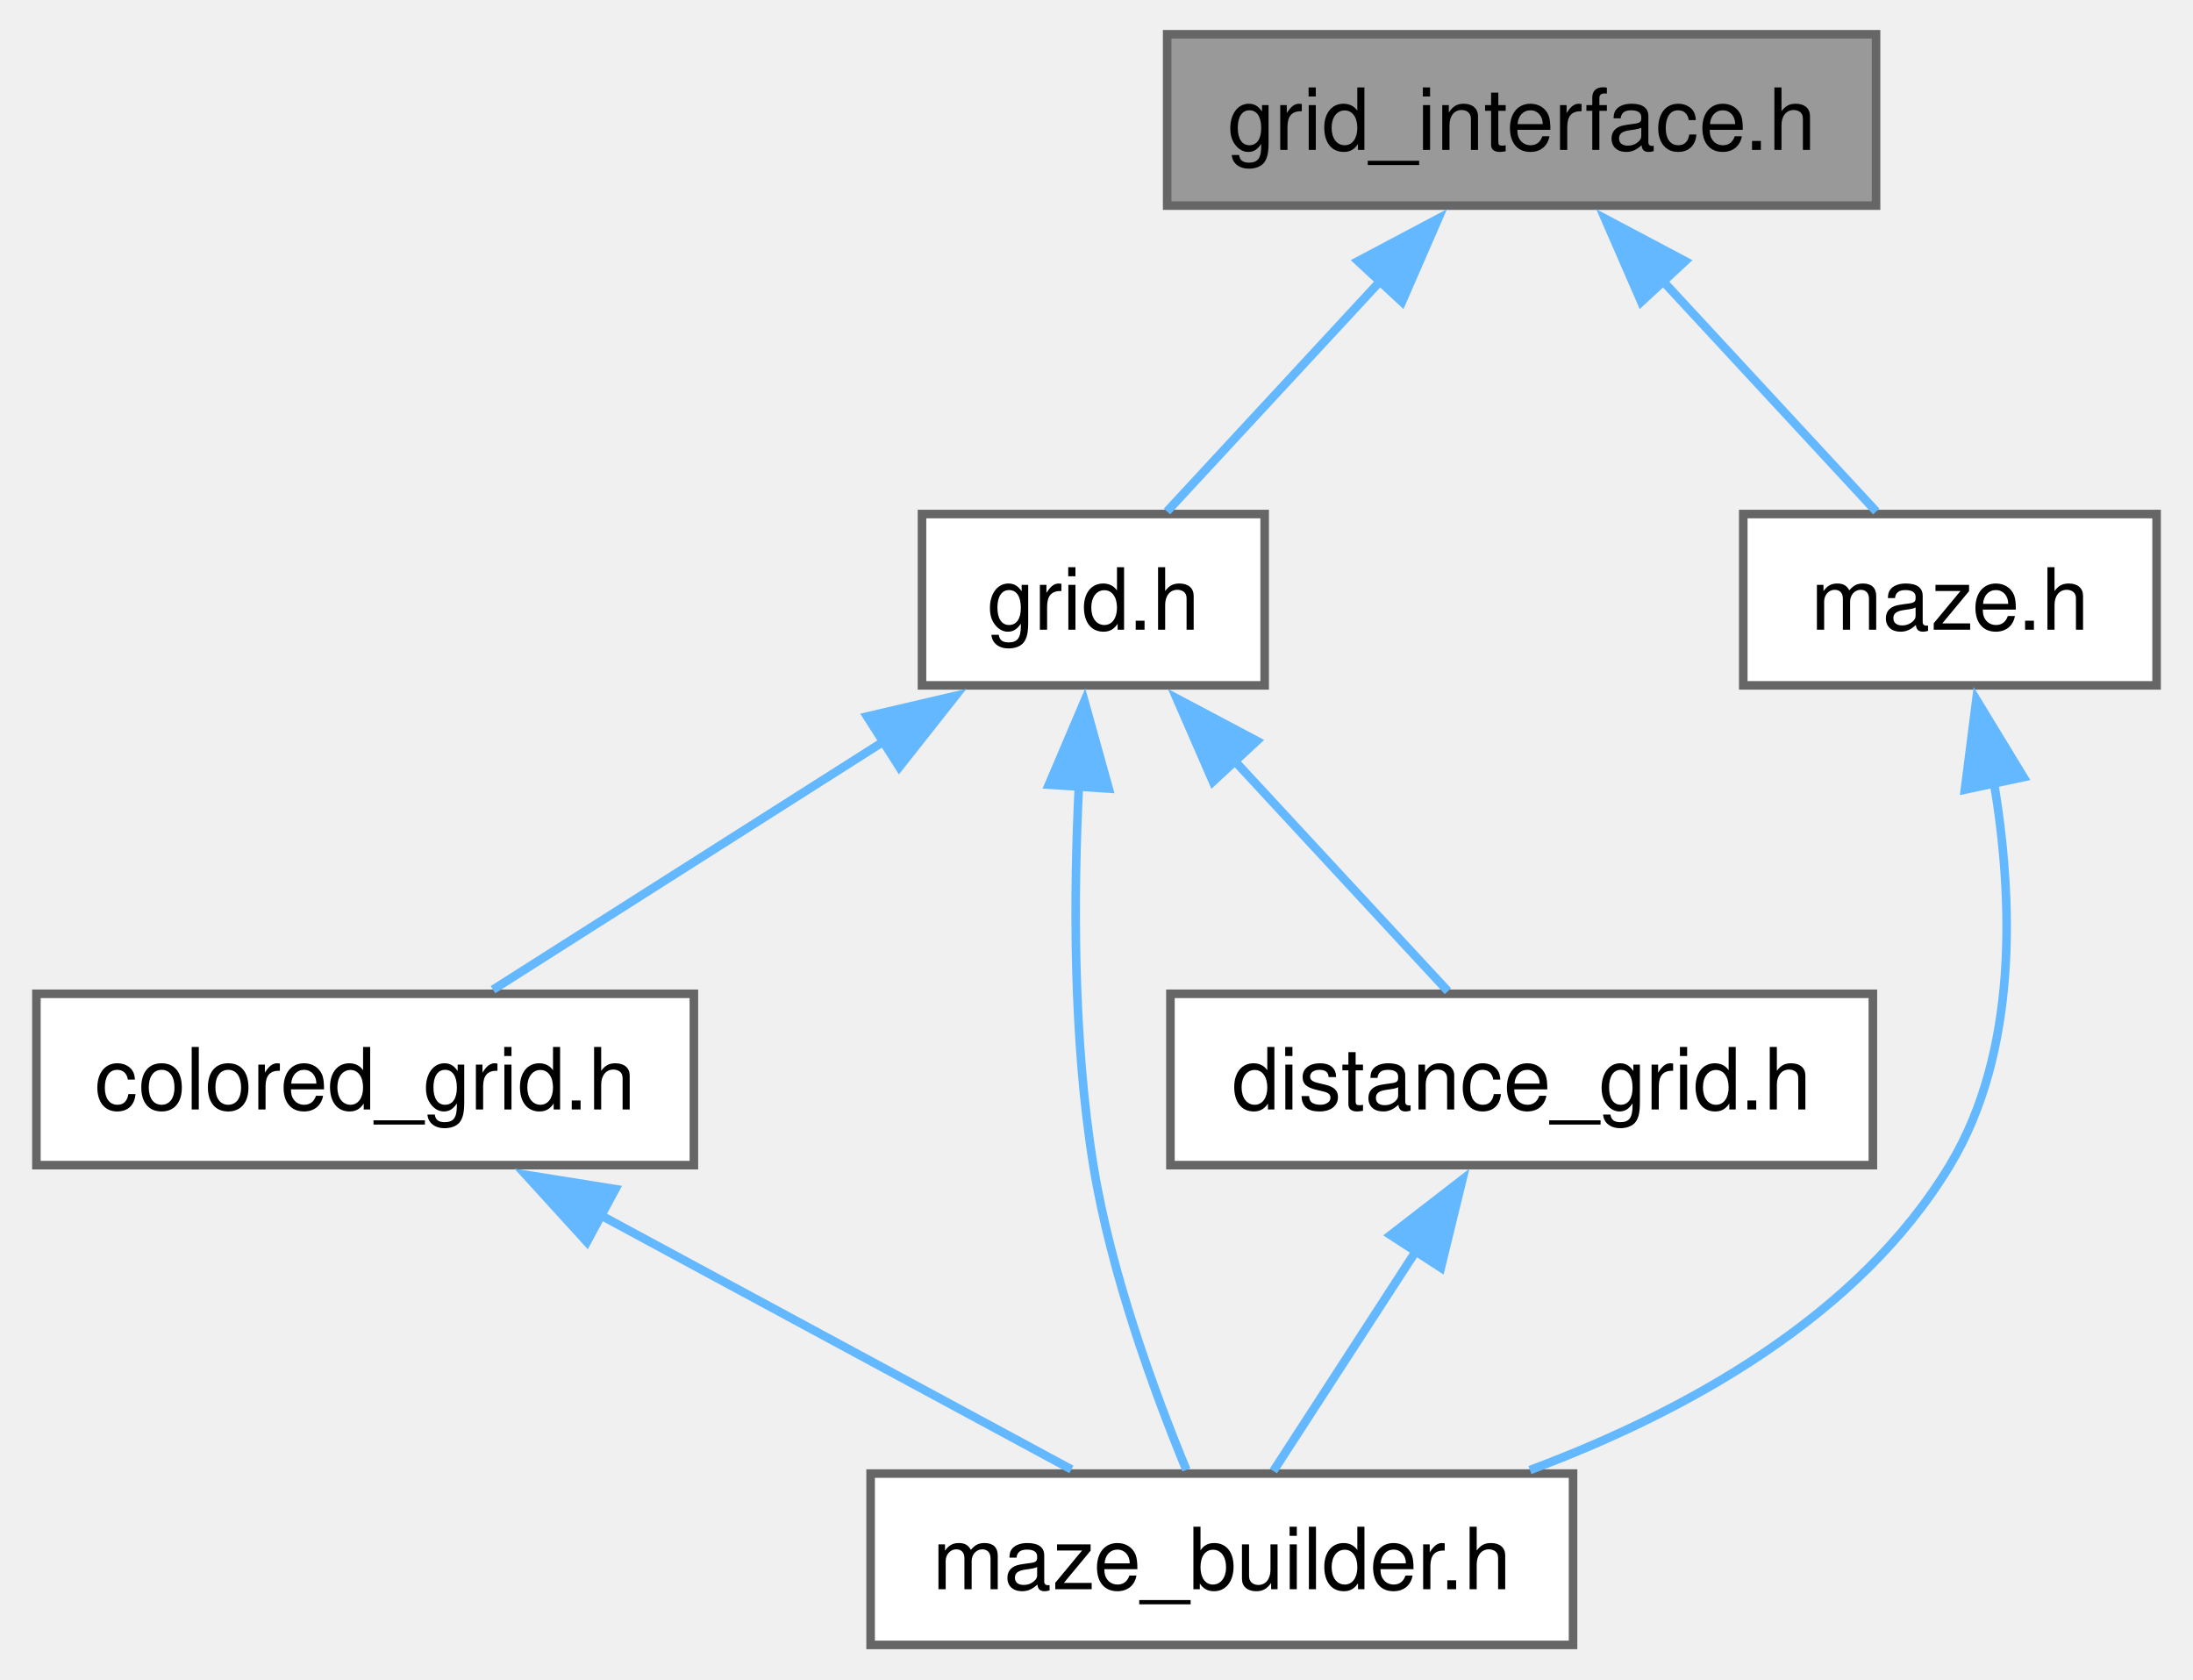
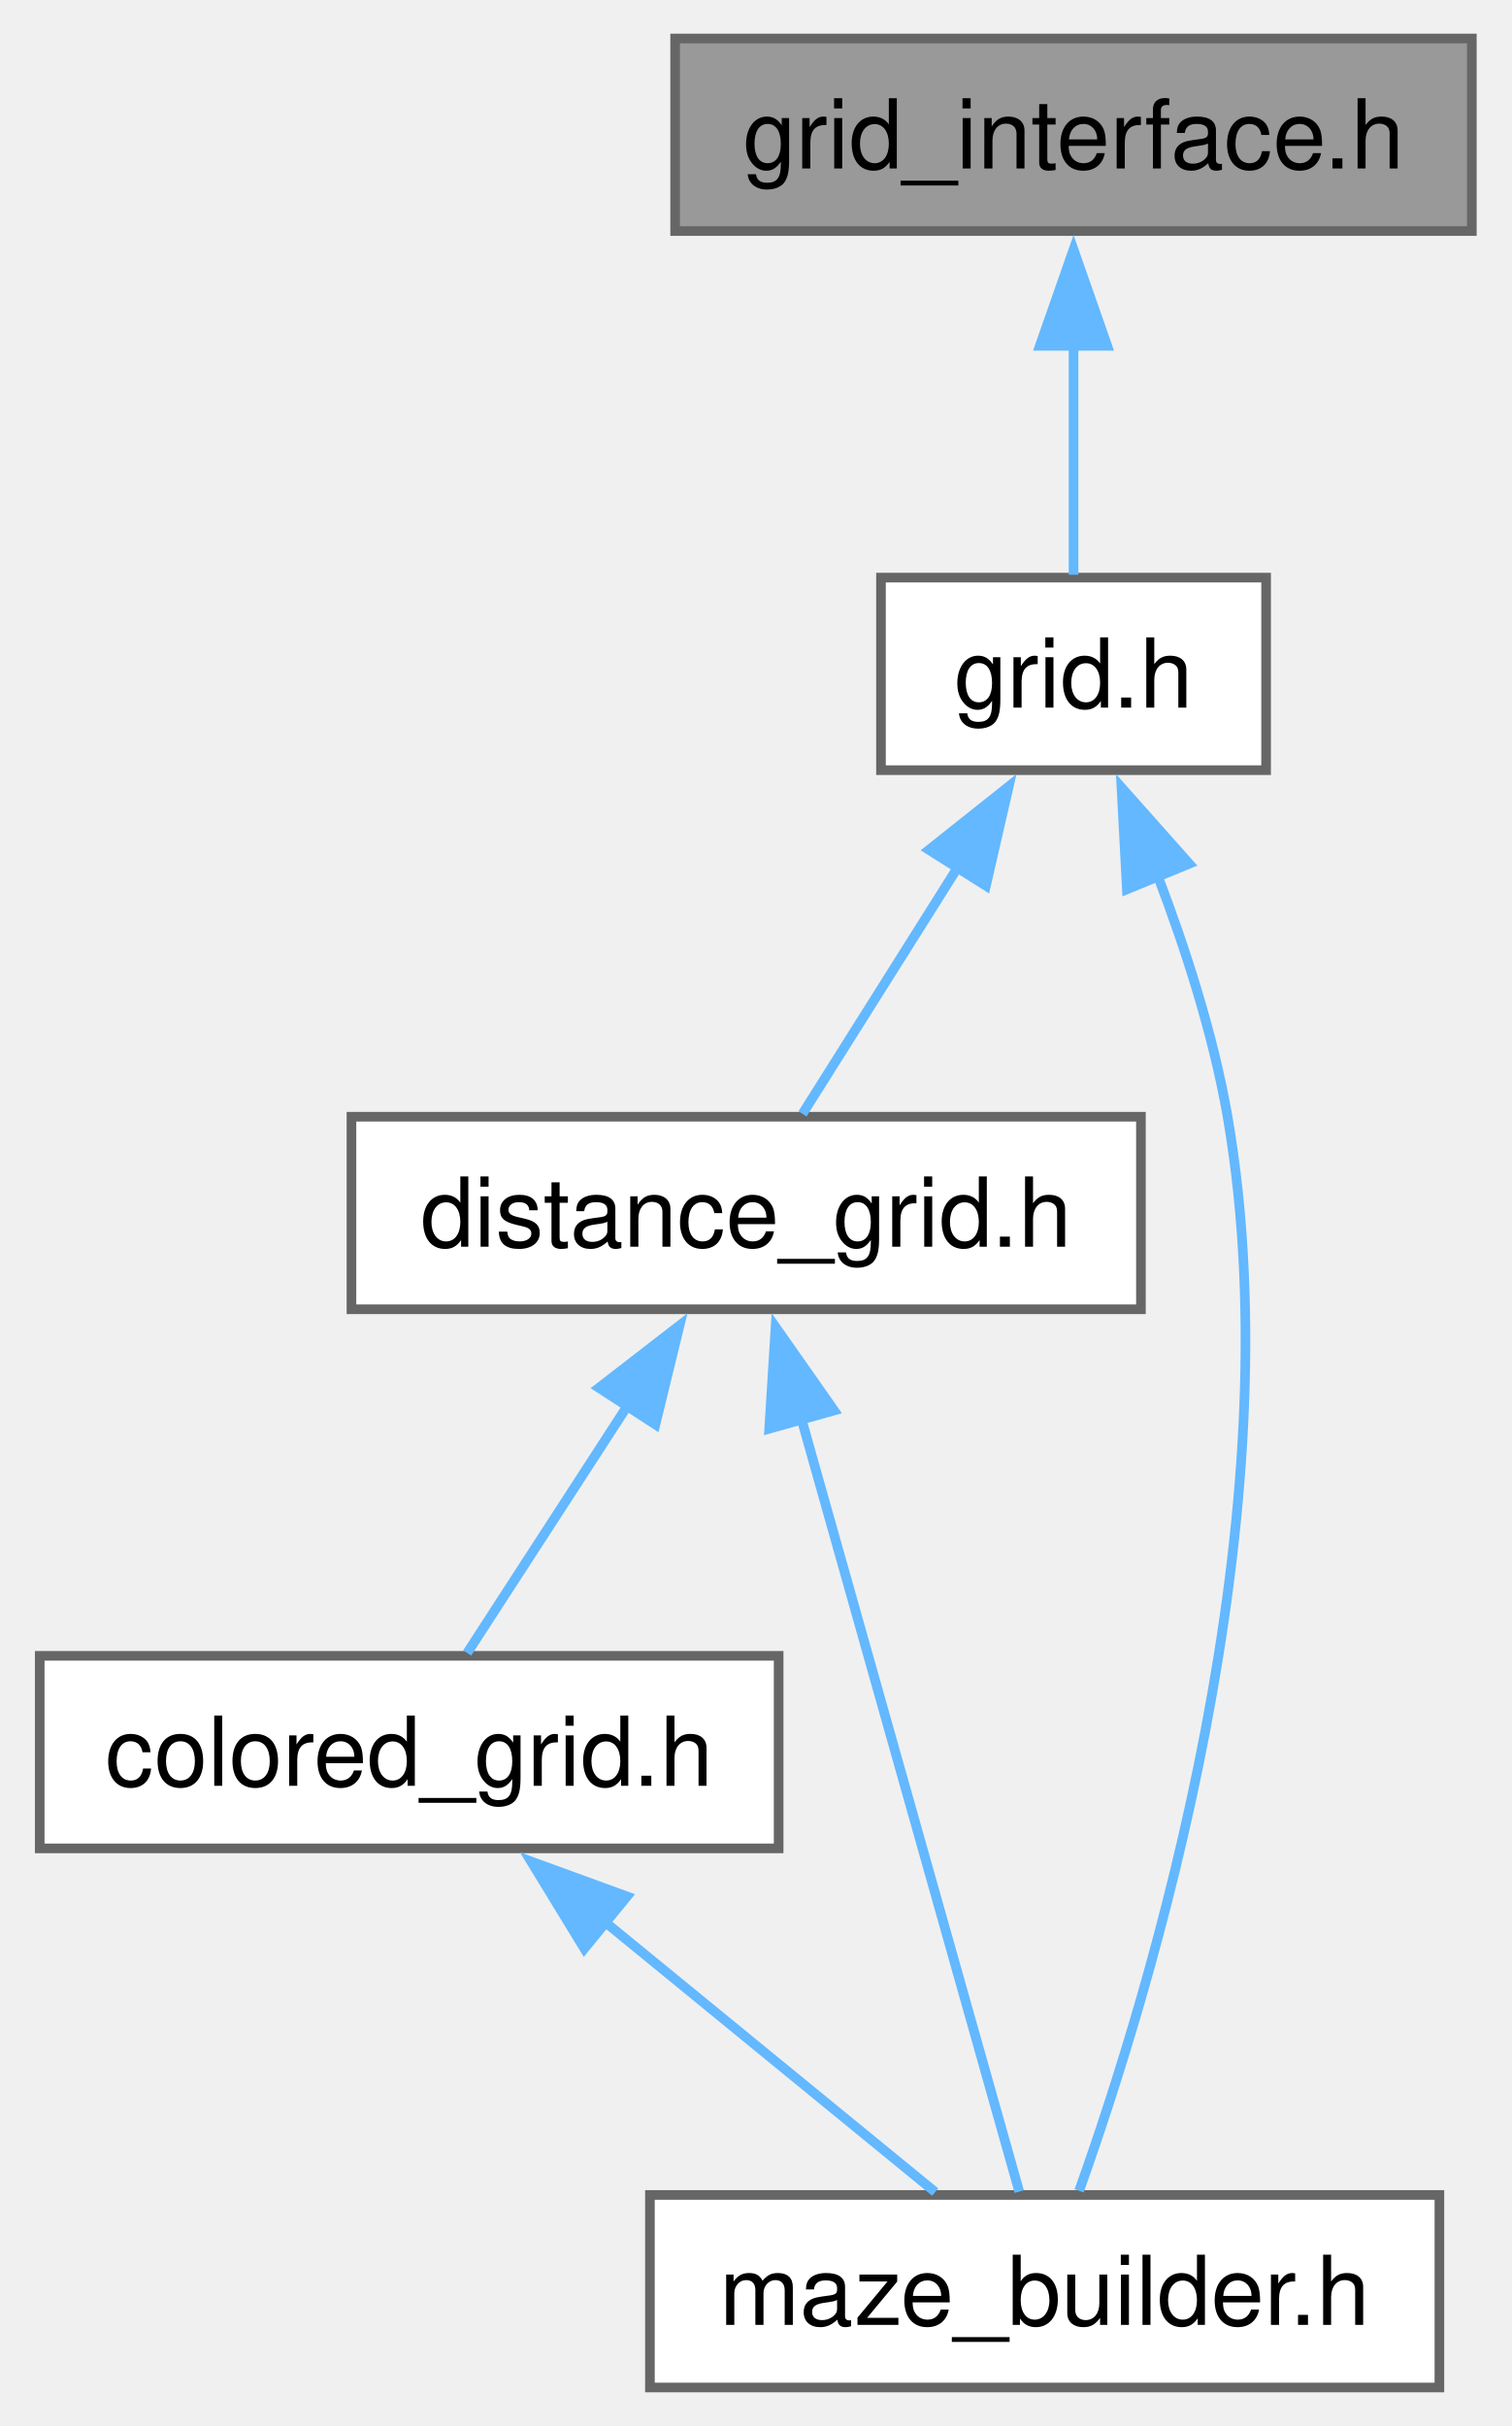
- <svg xmlns="http://www.w3.org/2000/svg" xmlns:xlink="http://www.w3.org/1999/xlink" width="256pt" height="196pt" viewBox="0.00 0.00 255.50 196.00">
-   <g id="graph0" class="graph" transform="scale(1 1) rotate(0) translate(4 192)">
+ <svg xmlns="http://www.w3.org/2000/svg" xmlns:xlink="http://www.w3.org/1999/xlink" width="157pt" height="252pt" viewBox="0.00 0.00 156.75 252.00">
+   <g id="graph0" class="graph" transform="scale(1 1) rotate(0) translate(4 248)">
    <g id="Node000001" class="node">
      <g id="a_Node000001">
        <a xlink:title=" ">
-           <polygon fill="#999999" stroke="#666666" points="214.75,-188 132,-188 132,-168 214.75,-168 214.75,-188" />
-           <text text-anchor="middle" x="173.38" y="-174.5" font-family="Helvetica,sans-Serif" font-size="10.00">grid_interface.h</text>
+           <polygon fill="#999999" stroke="#666666" points="148.75,-244 66,-244 66,-224 148.75,-224 148.75,-244" />
+           <text text-anchor="middle" x="107.38" y="-230.5" font-family="Helvetica,sans-Serif" font-size="10.00">grid_interface.h</text>
        </a>
      </g>
    </g>
    <g id="Node000002" class="node">
      <g id="a_Node000002">
        <a xlink:href="grid_8h.html" target="_top" xlink:title=" ">
-           <polygon fill="white" stroke="#666666" points="143.38,-132 103.38,-132 103.38,-112 143.38,-112 143.38,-132" />
-           <text text-anchor="middle" x="123.38" y="-118.5" font-family="Helvetica,sans-Serif" font-size="10.00">grid.h</text>
+           <polygon fill="white" stroke="#666666" points="127.38,-188 87.38,-188 87.38,-168 127.38,-168 127.38,-188" />
+           <text text-anchor="middle" x="107.38" y="-174.5" font-family="Helvetica,sans-Serif" font-size="10.00">grid.h</text>
        </a>
      </g>
    </g>
    <g id="edge1_Node000001_Node000002" class="edge">
      <g id="a_edge1_Node000001_Node000002">
        <a xlink:title=" ">
-           <path fill="none" stroke="#63b8ff" d="M156.97,-159.29C148.63,-150.28 138.84,-139.7 131.98,-132.3" />
-           <polygon fill="#63b8ff" stroke="#63b8ff" points="154.28,-161.52 163.64,-166.48 159.41,-156.77 154.28,-161.52" />
-         </a>
-       </g>
-     </g>
-     <g id="Node000006" class="node">
-       <g id="a_Node000006">
-         <a xlink:href="maze_8h.html" target="_top" xlink:title=" ">
-           <polygon fill="white" stroke="#666666" points="247.5,-132 199.25,-132 199.25,-112 247.5,-112 247.5,-132" />
-           <text text-anchor="middle" x="223.38" y="-118.5" font-family="Helvetica,sans-Serif" font-size="10.00">maze.h</text>
-         </a>
-       </g>
-     </g>
-     <g id="edge7_Node000001_Node000006" class="edge">
-       <g id="a_edge7_Node000001_Node000006">
-         <a xlink:title=" ">
-           <path fill="none" stroke="#63b8ff" d="M189.78,-159.29C198.12,-150.28 207.91,-139.7 214.77,-132.3" />
-           <polygon fill="#63b8ff" stroke="#63b8ff" points="187.34,-156.77 183.11,-166.48 192.47,-161.52 187.34,-156.77" />
+           <path fill="none" stroke="#63b8ff" d="M107.38,-212.13C107.38,-203.9 107.38,-194.85 107.38,-188.3" />
+           <polygon fill="#63b8ff" stroke="#63b8ff" points="103.88,-212.08 107.38,-222.08 110.88,-212.08 103.88,-212.08" />
        </a>
      </g>
    </g>
    <g id="Node000003" class="node">
      <g id="a_Node000003">
+         <a xlink:href="distance__grid_8h.html" target="_top" xlink:title=" ">
+           <polygon fill="white" stroke="#666666" points="114.38,-132 32.38,-132 32.38,-112 114.38,-112 114.38,-132" />
+           <text text-anchor="middle" x="73.38" y="-118.5" font-family="Helvetica,sans-Serif" font-size="10.00">distance_grid.h</text>
+         </a>
+       </g>
+     </g>
+     <g id="edge2_Node000002_Node000003" class="edge">
+       <g id="a_edge2_Node000002_Node000003">
+         <a xlink:title=" ">
+           <path fill="none" stroke="#63b8ff" d="M95.33,-157.87C89.86,-149.19 83.65,-139.32 79.23,-132.3" />
+           <polygon fill="#63b8ff" stroke="#63b8ff" points="92.36,-159.72 100.65,-166.31 98.28,-155.99 92.36,-159.72" />
+         </a>
+       </g>
+     </g>
+     <g id="Node000005" class="node">
+       <g id="a_Node000005">
+         <a xlink:href="maze__builder_8h.html" target="_top" xlink:title="This file includes all the headers in the maze builder library.">
+           <polygon fill="white" stroke="#666666" points="145.38,-20 63.38,-20 63.38,0 145.38,0 145.38,-20" />
+           <text text-anchor="middle" x="104.38" y="-6.5" font-family="Helvetica,sans-Serif" font-size="10.00">maze_builder.h</text>
+         </a>
+       </g>
+     </g>
+     <g id="edge6_Node000002_Node000005" class="edge">
+       <g id="a_edge6_Node000002_Node000005">
+         <a xlink:title=" ">
+           <path fill="none" stroke="#63b8ff" d="M116.08,-157.14C119.02,-149.45 121.91,-140.46 123.38,-132 130.53,-90.51 115.25,-40.82 107.96,-20.43" />
+           <polygon fill="#63b8ff" stroke="#63b8ff" points="112.92,-155.62 112.36,-166.2 119.4,-158.28 112.92,-155.62" />
+         </a>
+       </g>
+     </g>
+     <g id="Node000004" class="node">
+       <g id="a_Node000004">
        <a xlink:href="colored__grid_8h.html" target="_top" xlink:title=" ">
          <polygon fill="white" stroke="#666666" points="76.75,-76 0,-76 0,-56 76.75,-56 76.75,-76" />
          <text text-anchor="middle" x="38.38" y="-62.5" font-family="Helvetica,sans-Serif" font-size="10.00">colored_grid.h</text>
        </a>
      </g>
    </g>
-     <g id="edge2_Node000002_Node000003" class="edge">
-       <g id="a_edge2_Node000002_Node000003">
+     <g id="edge3_Node000003_Node000004" class="edge">
+       <g id="a_edge3_Node000003_Node000004">
        <a xlink:title=" ">
-           <path fill="none" stroke="#63b8ff" d="M99.04,-105.54C84.29,-96.17 65.93,-84.51 53.3,-76.48" />
-           <polygon fill="#63b8ff" stroke="#63b8ff" points="96.97,-108.37 107.29,-110.78 100.73,-102.47 96.97,-108.37" />
+           <path fill="none" stroke="#63b8ff" d="M61.16,-102.15C55.49,-93.4 49,-83.39 44.4,-76.3" />
+           <polygon fill="#63b8ff" stroke="#63b8ff" points="58.08,-103.84 66.46,-110.32 63.95,-100.03 58.08,-103.84" />
        </a>
      </g>
    </g>
-     <g id="Node000004" class="node">
-       <g id="a_Node000004">
-         <a xlink:href="maze__builder_8h.html" target="_top" xlink:title="This file includes all the headers in the maze builder library.">
-           <polygon fill="white" stroke="#666666" points="179.38,-20 97.38,-20 97.38,0 179.38,0 179.38,-20" />
-           <text text-anchor="middle" x="138.38" y="-6.5" font-family="Helvetica,sans-Serif" font-size="10.00">maze_builder.h</text>
+     <g id="edge5_Node000003_Node000005" class="edge">
+       <g id="a_edge5_Node000003_Node000005">
+         <a xlink:title=" ">
+           <path fill="none" stroke="#63b8ff" d="M79.11,-100.64C85.86,-76.72 96.76,-38.03 101.74,-20.35" />
+           <polygon fill="#63b8ff" stroke="#63b8ff" points="75.77,-99.59 76.43,-110.16 82.51,-101.49 75.77,-99.59" />
        </a>
      </g>
    </g>
-     <g id="edge6_Node000002_Node000004" class="edge">
-       <g id="a_edge6_Node000002_Node000004">
+     <g id="edge4_Node000004_Node000005" class="edge">
+       <g id="a_edge4_Node000004_Node000005">
        <a xlink:title=" ">
-           <path fill="none" stroke="#63b8ff" d="M121.7,-100.37C121.06,-87.53 120.99,-70.7 123.38,-56 125.43,-43.32 130.55,-29.38 134.24,-20.43" />
-           <polygon fill="#63b8ff" stroke="#63b8ff" points="118.19,-100.41 122.34,-110.16 125.18,-99.95 118.19,-100.41" />
-         </a>
-       </g>
-     </g>
-     <g id="Node000005" class="node">
-       <g id="a_Node000005">
-         <a xlink:href="distance__grid_8h.html" target="_top" xlink:title=" ">
-           <polygon fill="white" stroke="#666666" points="214.38,-76 132.38,-76 132.38,-56 214.38,-56 214.38,-76" />
-           <text text-anchor="middle" x="173.38" y="-62.5" font-family="Helvetica,sans-Serif" font-size="10.00">distance_grid.h</text>
-         </a>
-       </g>
-     </g>
-     <g id="edge4_Node000002_Node000005" class="edge">
-       <g id="a_edge4_Node000002_Node000005">
-         <a xlink:title=" ">
-           <path fill="none" stroke="#63b8ff" d="M139.78,-103.29C148.12,-94.28 157.91,-83.7 164.77,-76.3" />
-           <polygon fill="#63b8ff" stroke="#63b8ff" points="137.34,-100.77 133.11,-110.48 142.47,-105.52 137.34,-100.77" />
-         </a>
-       </g>
-     </g>
-     <g id="edge3_Node000003_Node000004" class="edge">
-       <g id="a_edge3_Node000003_Node000004">
-         <a xlink:title=" ">
-           <path fill="none" stroke="#63b8ff" d="M65.51,-50.35C83.11,-40.84 105.53,-28.74 120.82,-20.48" />
-           <polygon fill="#63b8ff" stroke="#63b8ff" points="64.26,-47.04 57.13,-54.87 67.59,-53.2 64.26,-47.04" />
-         </a>
-       </g>
-     </g>
-     <g id="edge5_Node000005_Node000004" class="edge">
-       <g id="a_edge5_Node000005_Node000004">
-         <a xlink:title=" ">
-           <path fill="none" stroke="#63b8ff" d="M161.16,-46.15C155.49,-37.4 149,-27.39 144.4,-20.3" />
-           <polygon fill="#63b8ff" stroke="#63b8ff" points="158.08,-47.84 166.46,-54.32 163.95,-44.03 158.08,-47.84" />
-         </a>
-       </g>
-     </g>
-     <g id="edge8_Node000006_Node000004" class="edge">
-       <g id="a_edge8_Node000006_Node000004">
-         <a xlink:title=" ">
-           <path fill="none" stroke="#63b8ff" d="M228.5,-100.75C230.78,-87.14 231.4,-69.32 223.38,-56 212.7,-38.26 192.42,-27.15 174.35,-20.41" />
-           <polygon fill="#63b8ff" stroke="#63b8ff" points="225.12,-99.83 226.46,-110.34 231.97,-101.29 225.12,-99.83" />
+           <path fill="none" stroke="#63b8ff" d="M58.66,-48.4C69.95,-39.17 83.59,-28.01 93.01,-20.3" />
+           <polygon fill="#63b8ff" stroke="#63b8ff" points="56.57,-45.59 51.04,-54.64 61,-51.01 56.57,-45.59" />
        </a>
      </g>
    </g>
  </g>
</svg>
